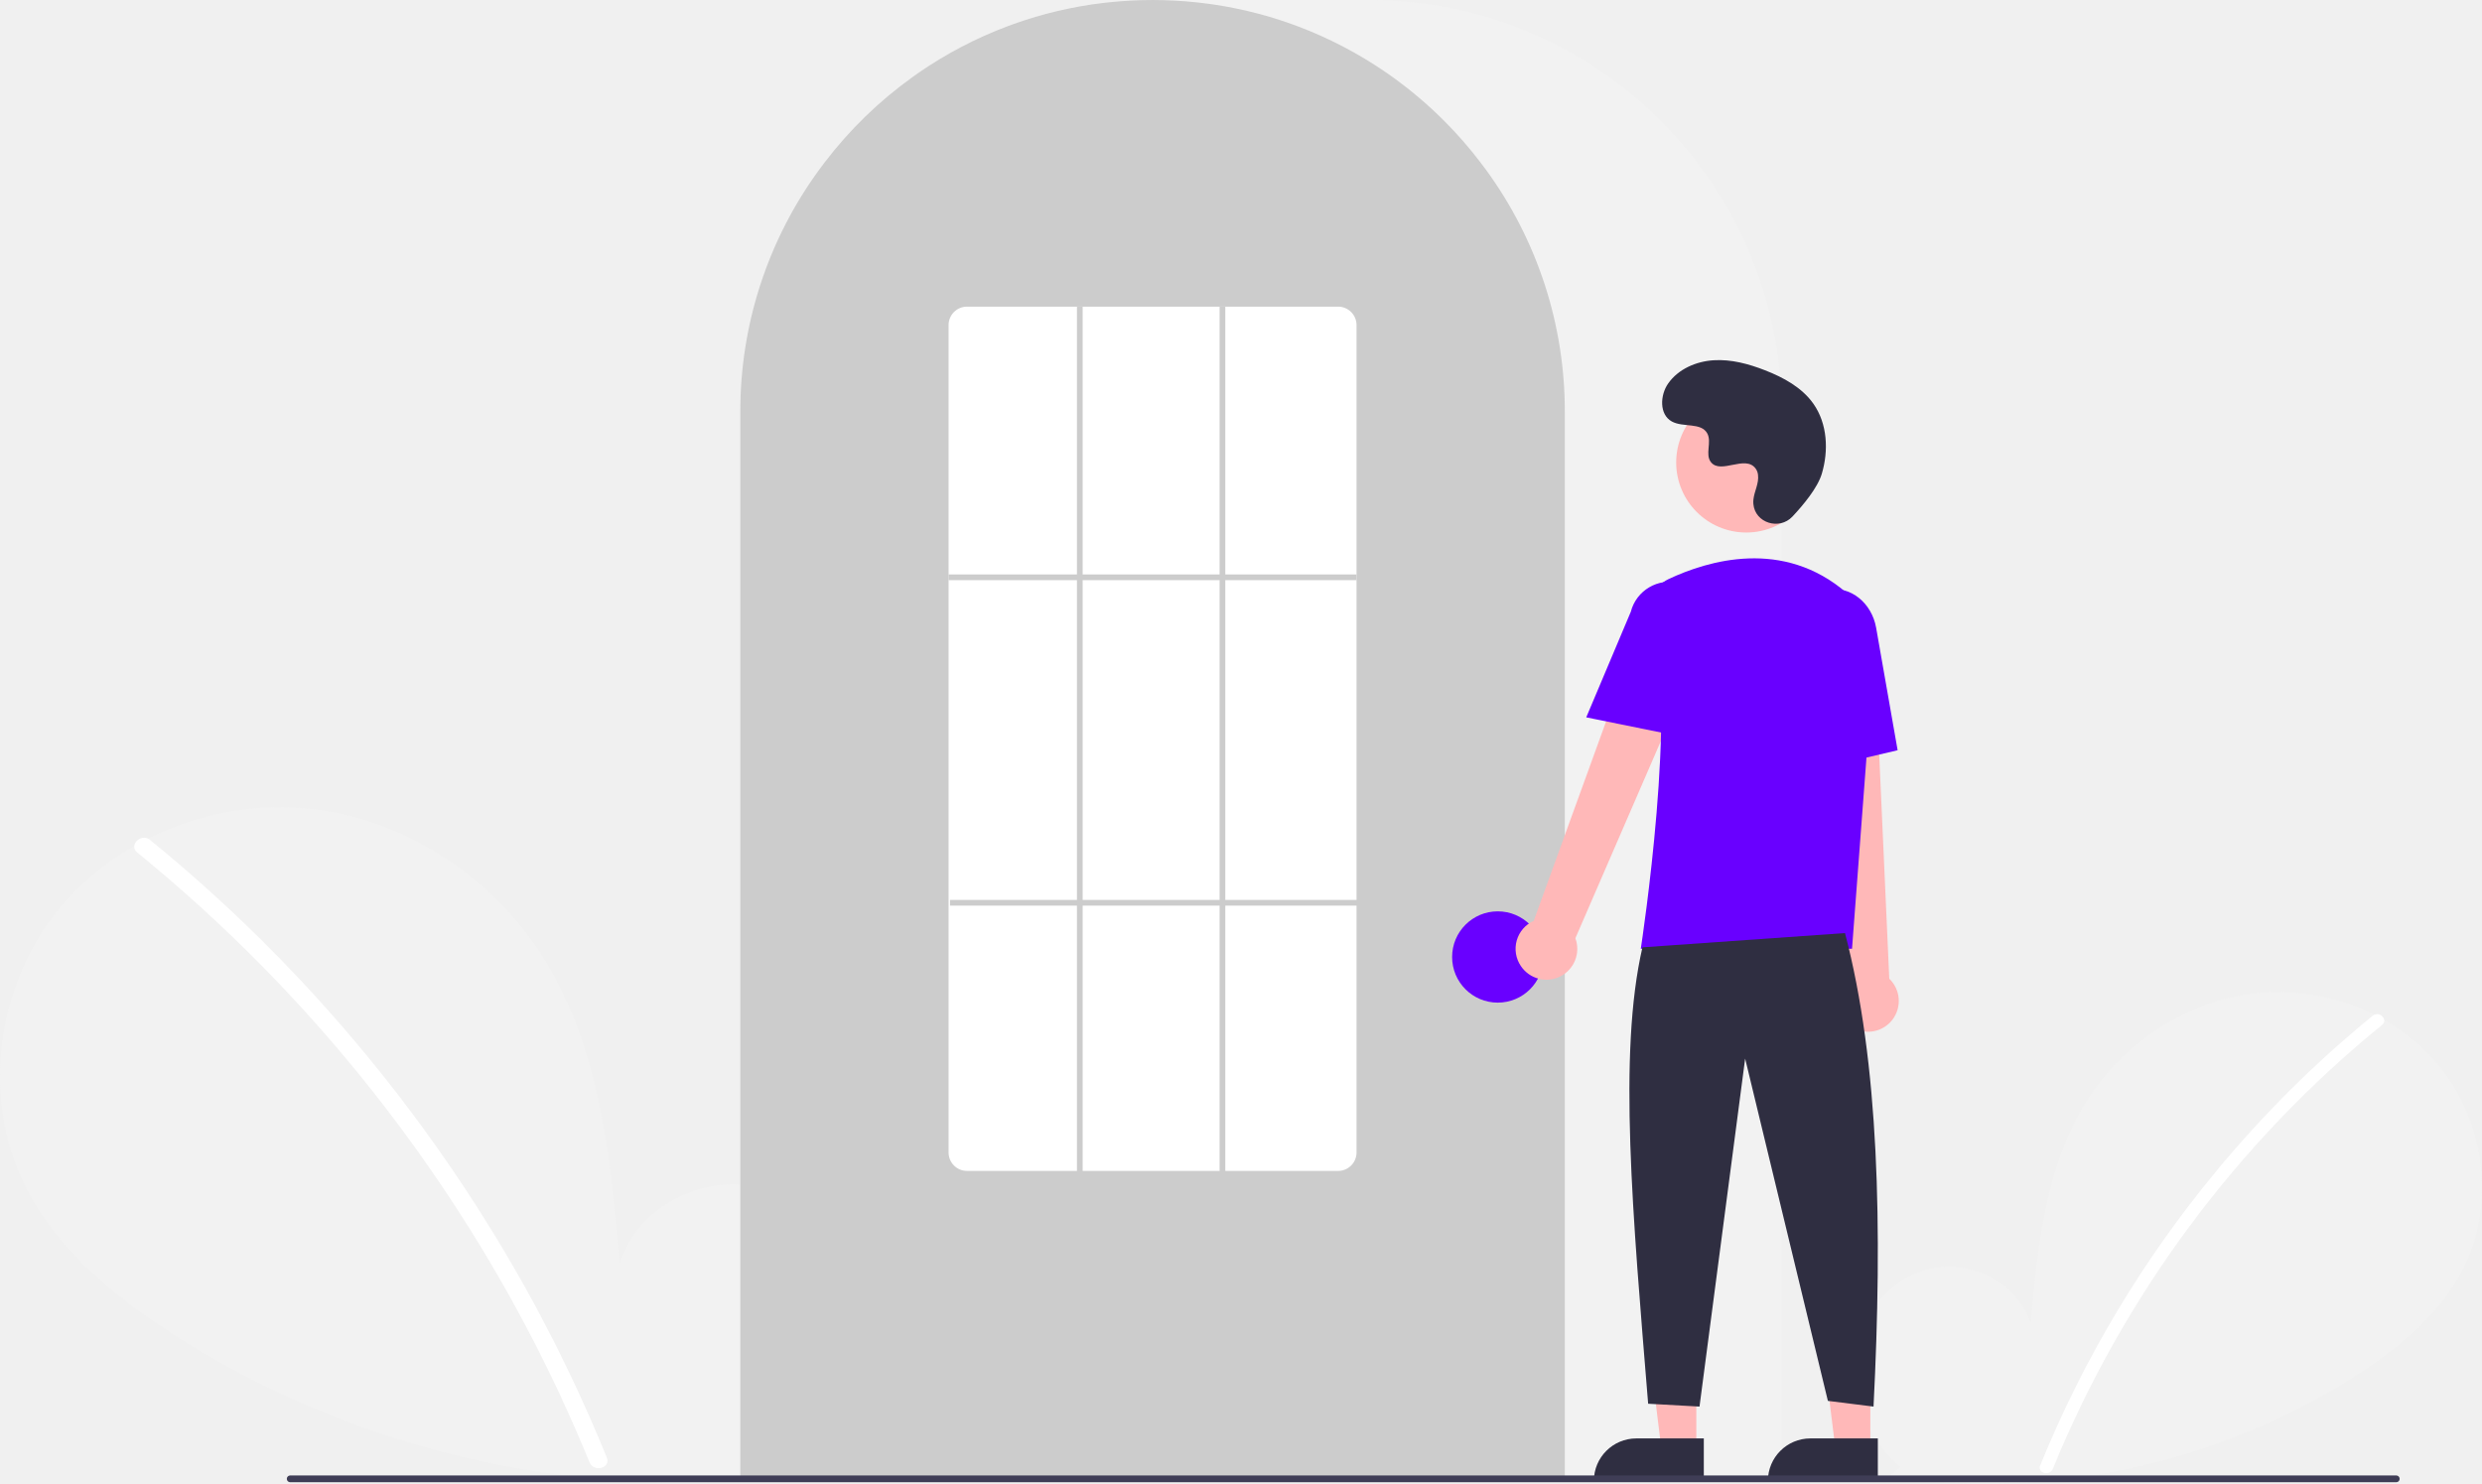
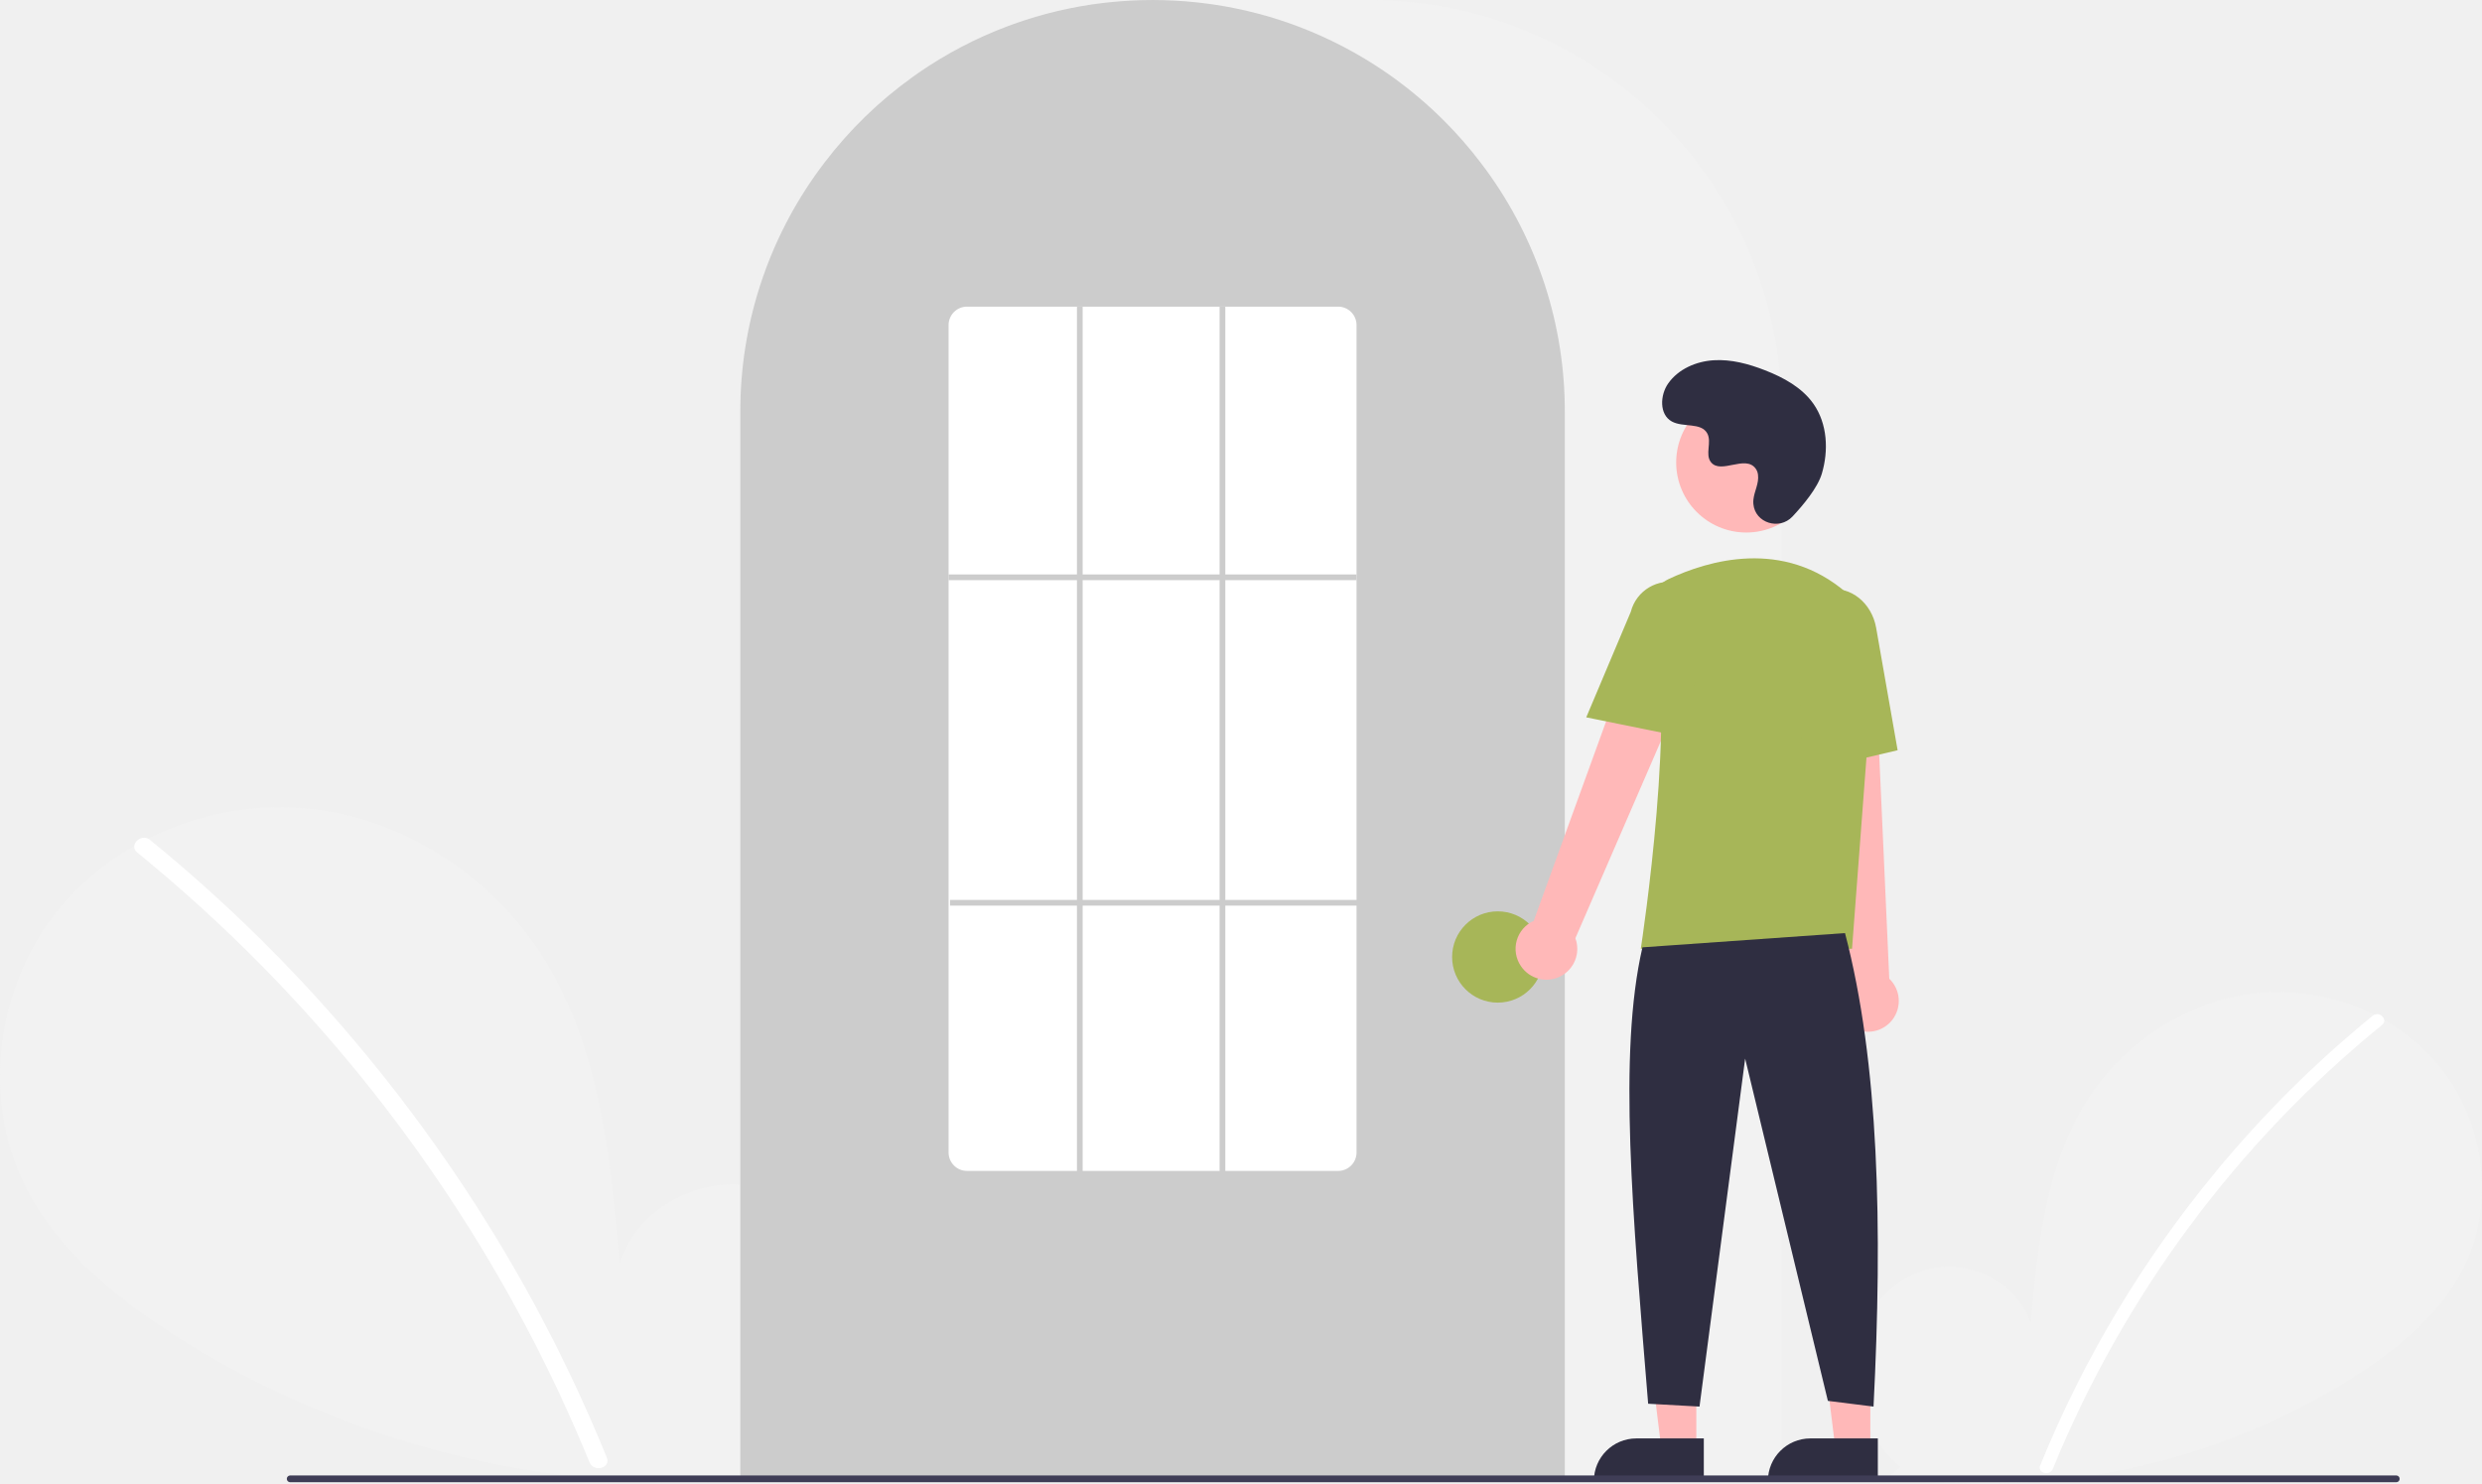
<svg xmlns="http://www.w3.org/2000/svg" id="b368e7d6-7c4a-408c-9a35-0514749a7e1a" data-name="Layer 1" width="870" height="520.139" viewBox="0 0 870 520.139">
  <path d="M831.092,704.187c-11.138-9.412-17.904-24.28-16.13-38.754s12.764-27.78,27.018-30.854,30.504,5.435,34.834,19.359c2.383-26.846,5.129-54.818,19.402-77.68,12.924-20.701,35.309-35.514,59.569-38.164s49.803,7.359,64.933,26.507,18.835,46.985,8.238,68.969c-7.806,16.195-22.188,28.247-37.257,38.052a240.452,240.452,0,0,1-164.454,35.977Z" transform="translate(-165 -189.9307)" fill="#f2f2f2" />
  <path d="M996.728,546.01a393.414,393.414,0,0,0-54.826,54.442,394.561,394.561,0,0,0-61.752,103.194c-1.112,2.725,3.313,3.911,4.412,1.216A392.342,392.342,0,0,1,999.963,549.245c2.284-1.86-.97-5.08-3.236-3.236Z" transform="translate(-165 -189.9307)" fill="#fff" />
  <path d="M445.067,701.63c15.299-12.927,24.591-33.348,22.154-53.228s-17.531-38.156-37.11-42.377-41.897,7.464-47.844,26.59c-3.273-36.873-7.044-75.292-26.648-106.693-17.751-28.433-48.497-48.778-81.818-52.418s-68.404,10.107-89.185,36.407-25.869,64.535-11.315,94.729c10.722,22.243,30.475,38.797,51.172,52.264,66.03,42.965,147.939,60.884,225.877,49.415" transform="translate(-165 -189.9307)" fill="#f2f2f2" />
  <path d="M217.567,484.373a540.355,540.355,0,0,1,75.304,74.777A548.076,548.076,0,0,1,352.257,647.04a545.835,545.835,0,0,1,25.43,53.846c1.527,3.743-4.55,5.372-6.06,1.671a536.36,536.36,0,0,0-49.009-92.727A539.734,539.734,0,0,0,256.889,528.632a538.441,538.441,0,0,0-43.766-39.815c-3.138-2.555,1.332-6.978,4.444-4.444Z" transform="translate(-165 -189.9307)" fill="#fff" />
  <path d="M789.5,708.931h-365v-374.5c0-79.678,64.822-144.5,144.5-144.5h76c79.677,0,144.5,64.822,144.5,144.5Z" transform="translate(-165 -189.9307)" fill="#f2f2f2" />
  <path d="M713.5,708.931h-289v-374.5a143.382,143.382,0,0,1,27.596-84.944c.664-.905,1.326-1.798,2.009-2.681a144.466,144.466,0,0,1,30.754-29.851c.66-.48,1.322-.952,1.994-1.423a144.16,144.16,0,0,1,31.472-16.459c.661-.25,1.334-.501,2.007-.742a144.02,144.02,0,0,1,31.108-7.336c.658-.09,1.333-.16,2.008-.23a146.288,146.288,0,0,1,31.105,0c.673.07,1.349.141,2.014.231a143.995,143.995,0,0,1,31.1,7.335c.673.241,1.346.492,2.009.743a143.799,143.799,0,0,1,31.106,16.216c.672.461,1.344.933,2.006,1.405a145.987,145.987,0,0,1,18.384,15.564,144.305,144.305,0,0,1,12.724,14.551c.681.88,1.343,1.773,2.005,2.677A143.382,143.382,0,0,1,713.5,334.431Z" transform="translate(-165 -189.9307)" fill="#ccc" />
-   <circle cx="525" cy="335.5" r="16" fill="#6900ff" />
+   <circle cx="525" cy="335.5" r="16" fill="#a7b658" />
  <polygon points="594.599 507.783 582.339 507.783 576.506 460.495 594.601 460.496 594.599 507.783" fill="#ffb8b8" />
  <path d="M573.582,504.28h23.644a0,0,0,0,1,0,0v14.887a0,0,0,0,1,0,0H558.695a0,0,0,0,1,0,0v0a14.887,14.887,0,0,1,14.887-14.887Z" fill="#2f2e41" />
  <polygon points="655.599 507.783 643.339 507.783 637.506 460.495 655.601 460.496 655.599 507.783" fill="#ffb8b8" />
  <path d="M634.582,504.28h23.644a0,0,0,0,1,0,0v14.887a0,0,0,0,1,0,0H619.695a0,0,0,0,1,0,0v0a14.887,14.887,0,0,1,14.887-14.887Z" fill="#2f2e41" />
  <path d="M698.098,528.6a10.743,10.743,0,0,1,4.511-15.843l41.676-114.867L764.791,409.082,717.206,518.853a10.801,10.801,0,0,1-19.109,9.748Z" transform="translate(-165 -189.9307)" fill="#ffb8b8" />
  <path d="M814.336,550.184a10.743,10.743,0,0,1-2.893-16.217L798.533,412.458l23.338,1.066L827.236,533.045a10.801,10.801,0,0,1-12.9,17.139Z" transform="translate(-165 -189.9307)" fill="#ffb8b8" />
  <circle cx="612.106" cy="162.123" r="24.561" fill="#ffb8b8" />
-   <path d="M814.18,522.549H740.133l.089-.576c.133-.861,13.197-86.439,3.562-114.436a11.813,11.813,0,0,1,6.069-14.584h0c13.772-6.485,40.208-14.471,62.52,4.909a28.234,28.234,0,0,1,9.459,23.396Z" transform="translate(-165 -189.9307)" fill="#6900ff" />
-   <path d="M754.354,448.181,721.018,441.418l15.626-37.03a13.997,13.997,0,0,1,27.106,6.998Z" transform="translate(-165 -189.9307)" fill="#6900ff" />
-   <path d="M797.05,460.739l-2.004-45.941c-1.52-8.636,3.424-16.8,11.027-18.135,7.605-1.33,15.032,4.66,16.558,13.36l7.533,42.928Z" transform="translate(-165 -189.9307)" fill="#6900ff" />
+   <path d="M814.18,522.549H740.133l.089-.576c.133-.861,13.197-86.439,3.562-114.436a11.813,11.813,0,0,1,6.069-14.584h0c13.772-6.485,40.208-14.471,62.52,4.909a28.234,28.234,0,0,1,9.459,23.396Z" transform="translate(-165 -189.9307)" fill="#a7b658" />
+   <path d="M754.354,448.181,721.018,441.418l15.626-37.03a13.997,13.997,0,0,1,27.106,6.998Z" transform="translate(-165 -189.9307)" fill="#a7b658" />
+   <path d="M797.05,460.739l-2.004-45.941c-1.52-8.636,3.424-16.8,11.027-18.135,7.605-1.33,15.032,4.66,16.558,13.36l7.533,42.928Z" transform="translate(-165 -189.9307)" fill="#a7b658" />
  <path d="M811.716,517.049c11.915,45.377,13.214,103.069,10,166l-16-2-29-120-16,122-18-1c-5.377-66.03-10.613-122.715-2-160Z" transform="translate(-165 -189.9307)" fill="#2f2e41" />
  <path d="M793.289,371.035c-4.582,4.881-13.091,2.261-13.688-4.407a8.055,8.055,0,0,1,.01-1.556c.308-2.954,2.015-5.635,1.606-8.754a4.59,4.59,0,0,0-.84-2.149c-3.651-4.889-12.222,2.187-15.668-2.239-2.113-2.714.371-6.987-1.251-10.021-2.14-4.004-8.479-2.029-12.454-4.221-4.423-2.439-4.158-9.225-1.247-13.353,3.551-5.034,9.776-7.72,15.923-8.107s12.253,1.275,17.992,3.511c6.521,2.541,12.988,6.054,17.001,11.788,4.88,6.973,5.35,16.348,2.909,24.502C802.098,360.99,797.031,367.049,793.289,371.035Z" transform="translate(-165 -189.9307)" fill="#2f2e41" />
  <path d="M1004.982,709.574h-738.294a1.191,1.191,0,0,1,0-2.381h738.294a1.191,1.191,0,0,1,0,2.381Z" transform="translate(-165 -189.9307)" fill="#3f3d56" />
  <path d="M634,600.431H504a6.465,6.465,0,0,1-6.5-6.415V303.846a6.465,6.465,0,0,1,6.5-6.415H634a6.465,6.465,0,0,1,6.5,6.415V594.015A6.465,6.465,0,0,1,634,600.431Z" transform="translate(-165 -189.9307)" fill="#fff" />
  <rect x="332.5" y="201.39" width="143" height="2" fill="#ccc" />
  <rect x="333" y="315.5" width="143" height="2" fill="#ccc" />
  <rect x="377.5" y="107.5" width="2" height="304" fill="#ccc" />
  <rect x="427.5" y="107.5" width="2" height="304" fill="#ccc" />
</svg>
